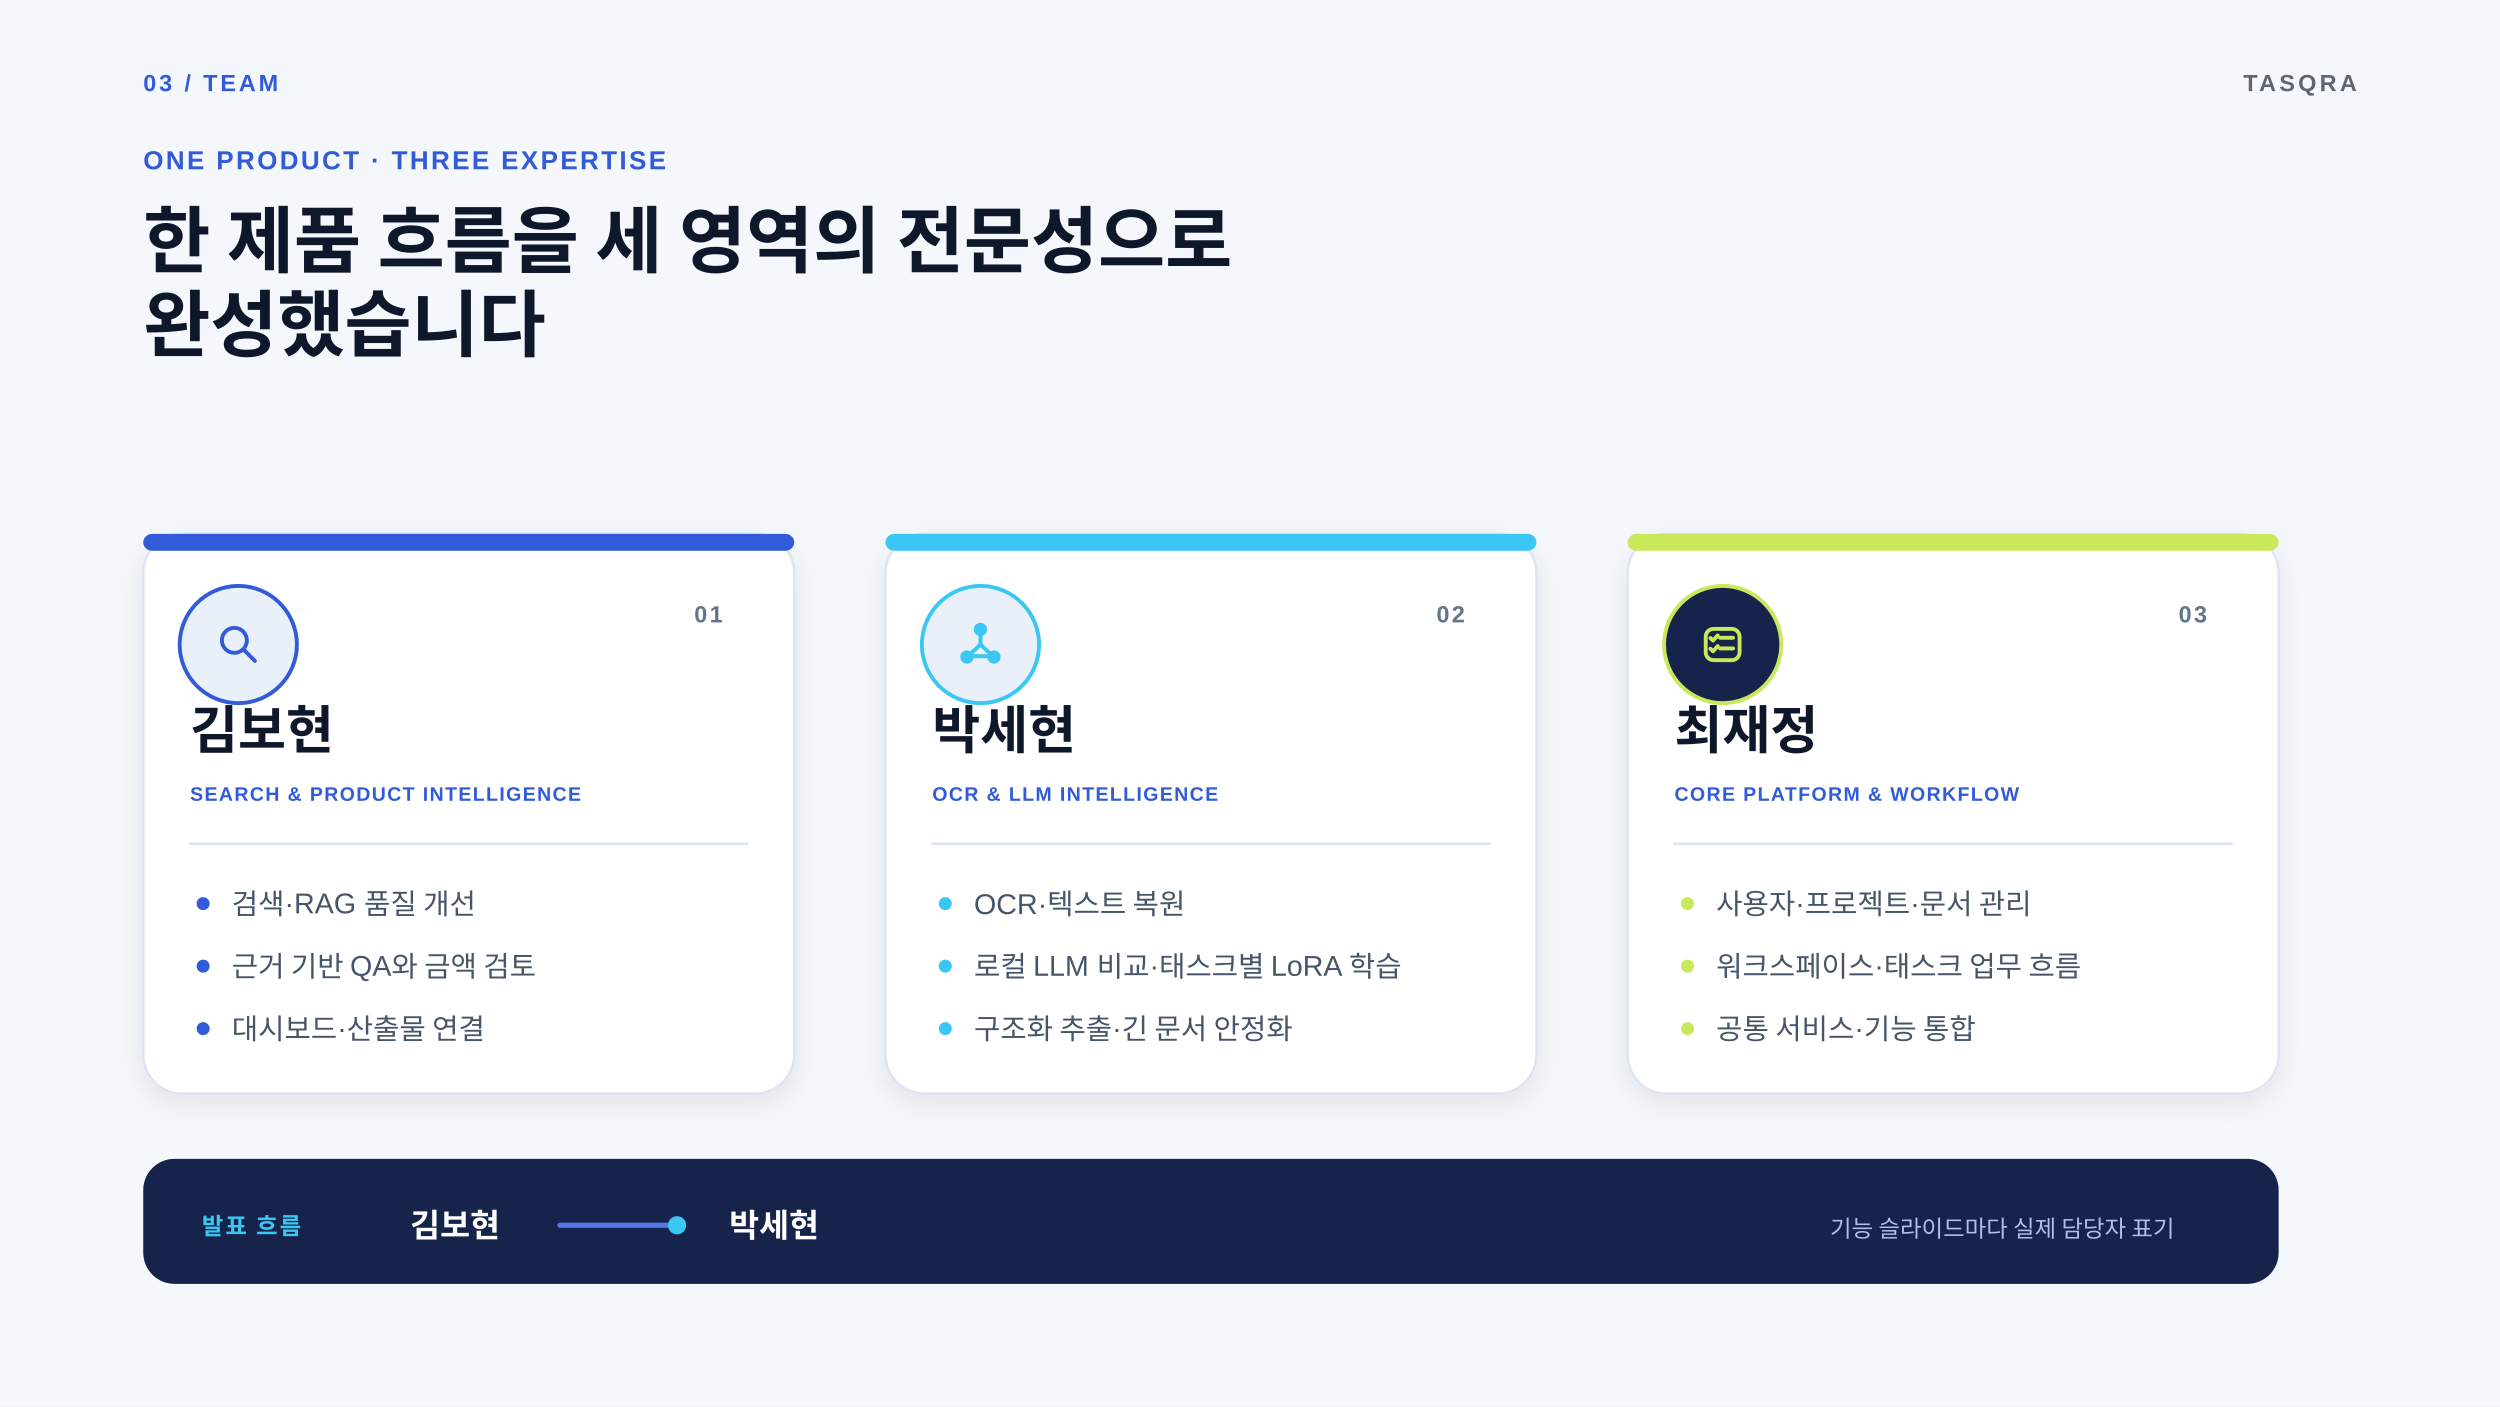
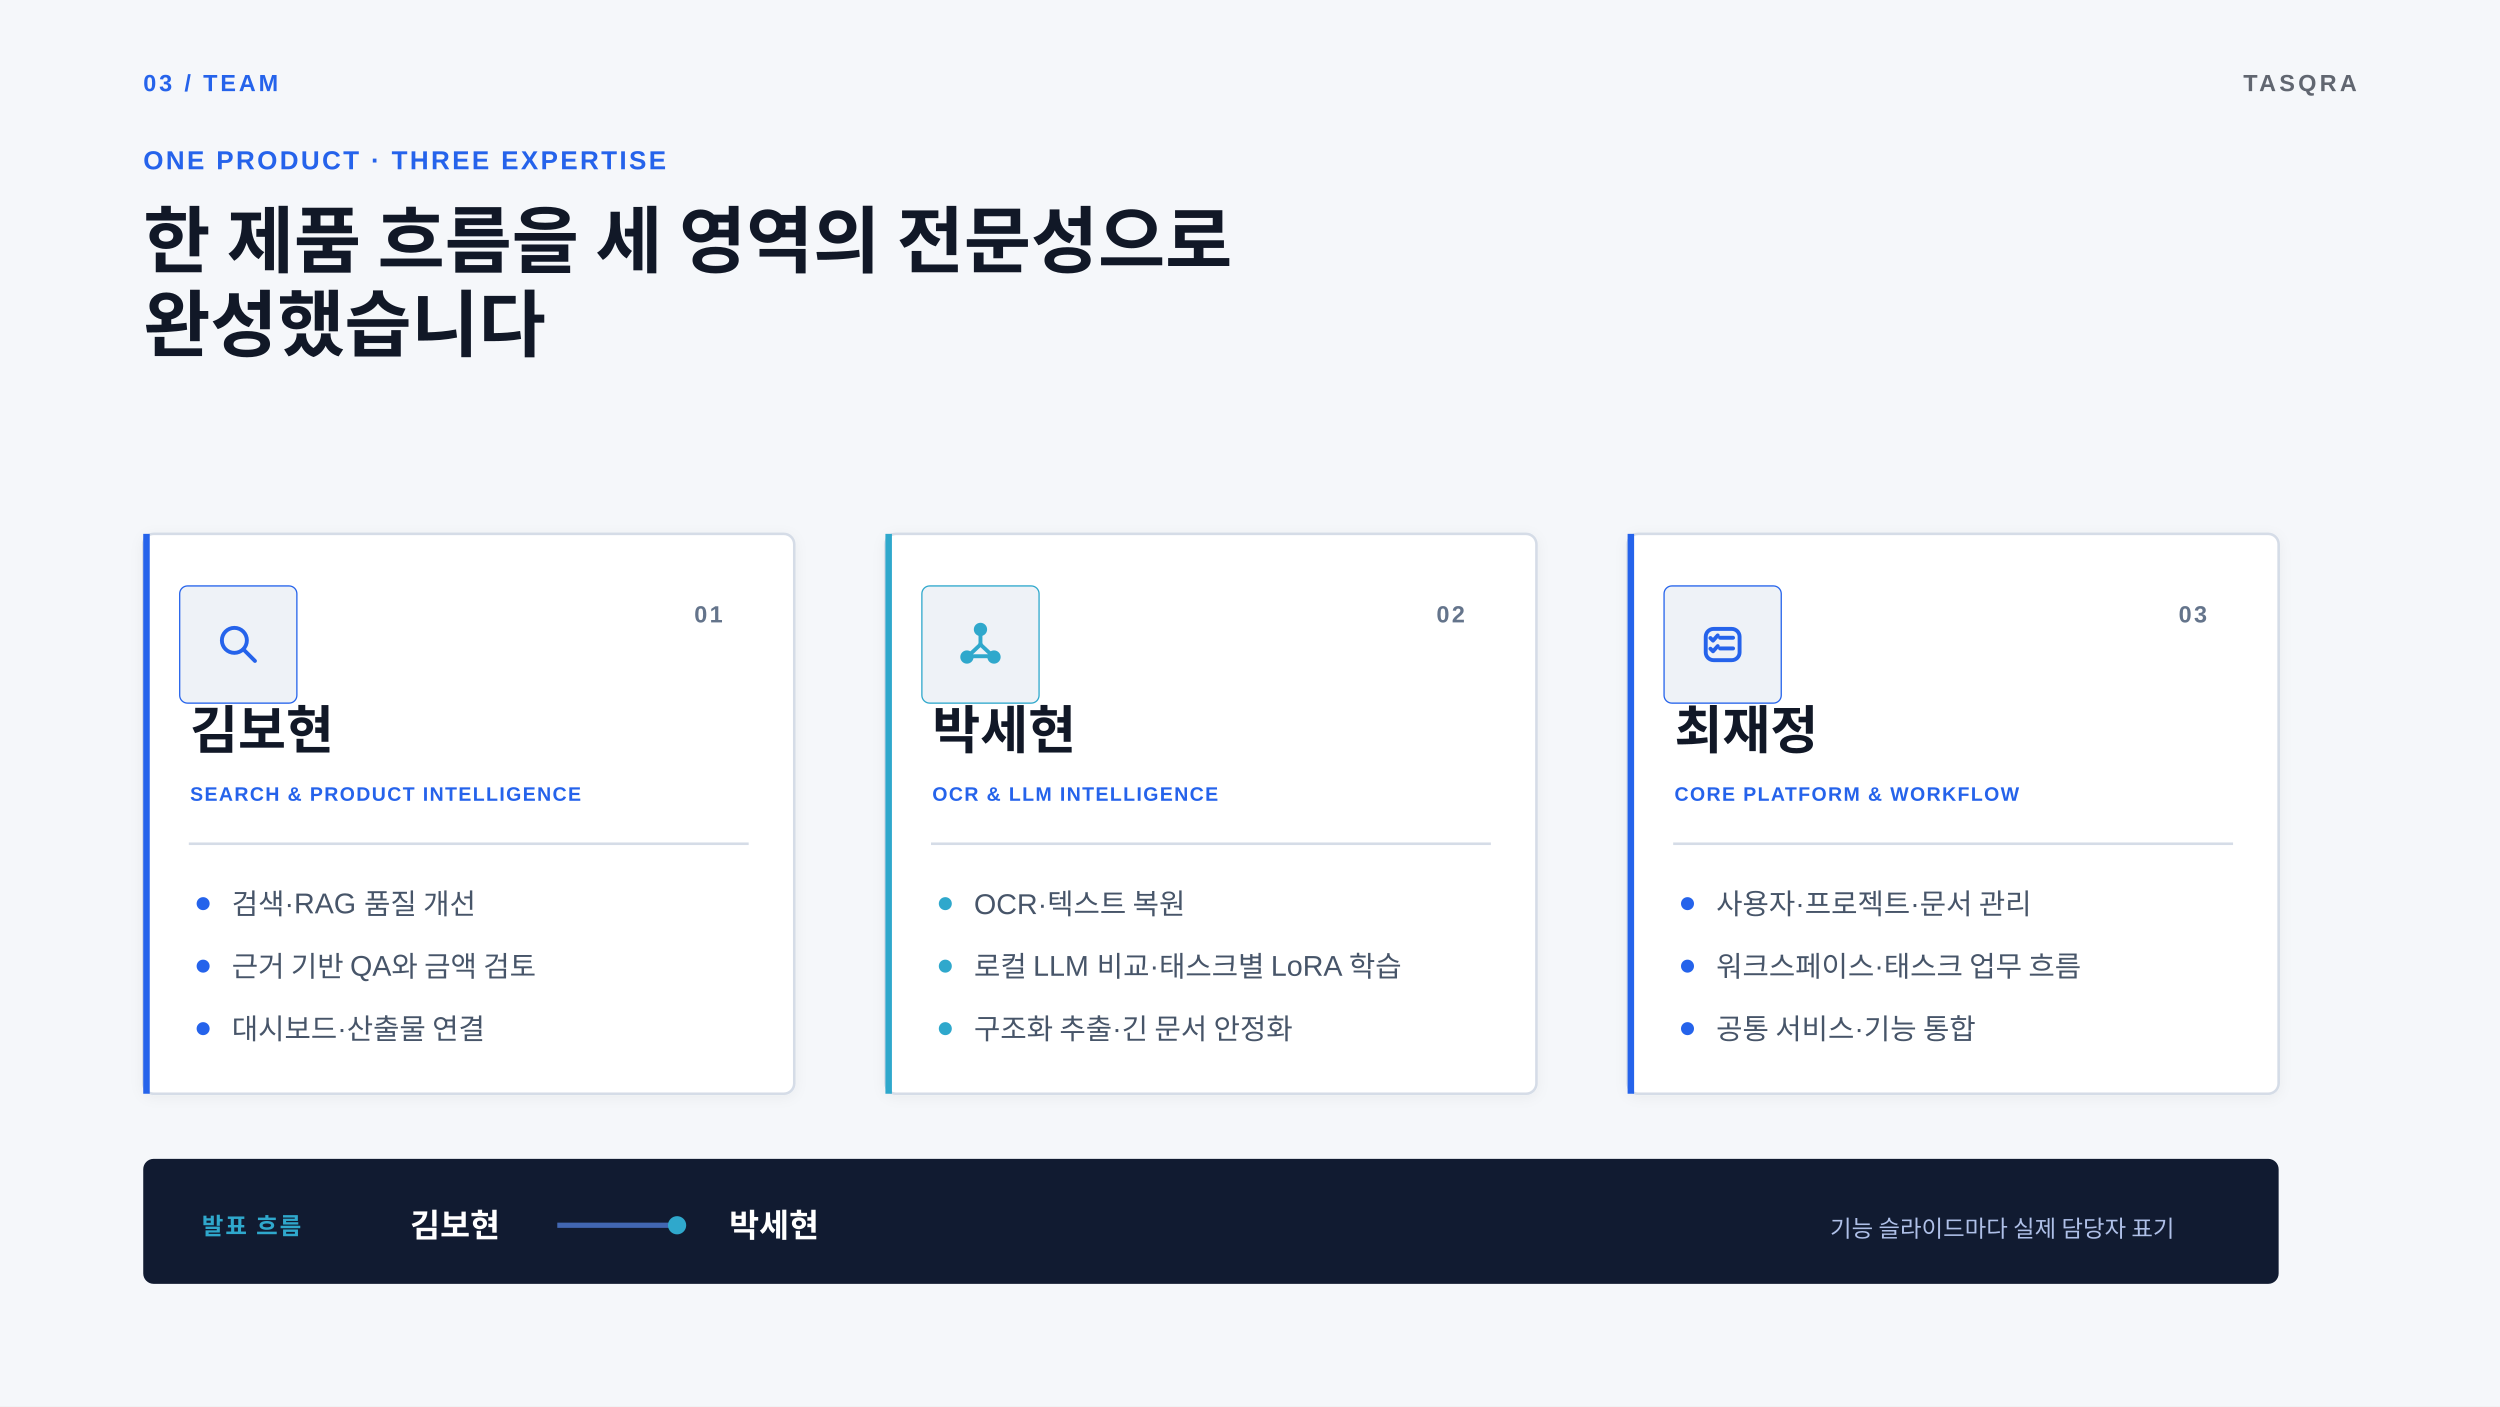
<svg xmlns="http://www.w3.org/2000/svg" width="1920" height="1080" viewBox="0 0 1920 1080">
  <defs>
    <style>@font-face{font-family:NotoKR;src:url("../../포트폴리오/NotoSansKR.ttf") format("truetype");} text{font-family:NotoKR,Arial,sans-serif;}</style>
    <filter id="shadow" x="-20%" y="-20%" width="140%" height="140%">
-       <feDropShadow dx="0" dy="14" stdDeviation="18" flood-color="#0E162F" flood-opacity="0.10" />
+       <feDropShadow dx="0" dy="4" stdDeviation="8" flood-color="#09111F" flood-opacity="0.06" />
    </filter>
    <filter id="softShadow" x="-20%" y="-20%" width="140%" height="140%">
-       <feDropShadow dx="0" dy="7" stdDeviation="10" flood-color="#0E162F" flood-opacity="0.08" />
+       <feDropShadow dx="0" dy="2" stdDeviation="5" flood-color="#09111F" flood-opacity="0.05" />
    </filter>
  </defs>
-   <rect x="0" y="0" width="1920" height="1080" rx="0" fill="#F4F7FC" stroke="none" stroke-width="0" opacity="1" />
-   <text x="110" y="70" font-family="NotoKR, Arial, sans-serif" font-size="18" font-weight="700" font-style="normal" fill="#315BD8" text-anchor="start" letter-spacing="2.2" opacity="1">03  /  TEAM</text>
-   <text x="1810" y="70" font-family="NotoKR, Arial, sans-serif" font-size="18" font-weight="800" font-style="normal" fill="#0F172A" text-anchor="end" letter-spacing="2.5" opacity="0.65">TASQRA</text>
-   <text x="110" y="130" font-family="NotoKR, Arial, sans-serif" font-size="20" font-weight="800" font-style="normal" fill="#315BD8" text-anchor="start" letter-spacing="1.8" opacity="1">ONE PRODUCT · THREE EXPERTISE</text>
-   <text x="110" y="205" font-family="NotoKR, Arial, sans-serif" font-size="56" font-weight="800" fill="#0F172A" text-anchor="start">
+   <rect x="0" y="0" width="1920" height="1080" rx="0" fill="#F5F7FA" stroke="none" stroke-width="0" opacity="1" />
+   <text x="110" y="70" font-family="NotoKR, Arial, sans-serif" font-size="18" font-weight="700" font-style="normal" fill="#2563EB" text-anchor="start" letter-spacing="2.2" opacity="1">03  /  TEAM</text>
+   <text x="1810" y="70" font-family="NotoKR, Arial, sans-serif" font-size="18" font-weight="800" font-style="normal" fill="#111827" text-anchor="end" letter-spacing="2.5" opacity="0.65">TASQRA</text>
+   <text x="110" y="130" font-family="NotoKR, Arial, sans-serif" font-size="20" font-weight="800" font-style="normal" fill="#2563EB" text-anchor="start" letter-spacing="1.8" opacity="1">ONE PRODUCT · THREE EXPERTISE</text>
+   <text x="110" y="205" font-family="NotoKR, Arial, sans-serif" font-size="56" font-weight="800" fill="#111827" text-anchor="start">
    <tspan x="110" dy="0">한 제품 흐름을 세 영역의 전문성으로</tspan>
    <tspan x="110" dy="64.4">완성했습니다</tspan>
  </text>
-   <rect x="110" y="410" width="500" height="430" rx="30" fill="#FFFFFF" stroke="#DCE5F1" stroke-width="2" opacity="1" filter="url(#softShadow)" />
-   <rect x="110" y="410" width="500" height="13" rx="7" fill="#315BD8" stroke="none" stroke-width="0" opacity="1" />
-   <circle cx="183" cy="495" r="45" fill="#EAF0FA" stroke="#315BD8" stroke-width="3" opacity="1" />
-   <g fill="none" stroke="#315BD8" stroke-width="3" stroke-linecap="round">
+   <rect x="110" y="410" width="500" height="430" rx="8" fill="#FFFFFF" stroke="#D5DCE7" stroke-width="2" opacity="1" filter="url(#softShadow)" />
+   <rect x="110" y="410" width="5" height="430" rx="0" fill="#2563EB" stroke="none" stroke-width="0" opacity="1" />
+   <rect x="138" y="450" width="90" height="90" rx="6" fill="#EEF2F7" stroke="#2563EB" stroke-width="1" opacity="1" />
+   <g fill="none" stroke="#2563EB" stroke-width="3" stroke-linecap="round">
    <circle cx="180.0" cy="491.8" r="9.6" />
    <line x1="187.0" y1="498.8" x2="195.8" y2="507.6" />
  </g>
  <text x="555" y="478" font-family="NotoKR, Arial, sans-serif" font-size="18" font-weight="800" font-style="normal" fill="#64748B" text-anchor="end" letter-spacing="1.8" opacity="1">01</text>
-   <text x="146" y="575" font-family="NotoKR, Arial, sans-serif" font-size="40" font-weight="800" font-style="normal" fill="#0F172A" text-anchor="start" letter-spacing="0" opacity="1">김보현</text>
-   <text x="146" y="615" font-family="NotoKR, Arial, sans-serif" font-size="15" font-weight="800" font-style="normal" fill="#315BD8" text-anchor="start" letter-spacing="1.05" opacity="1">SEARCH &amp; PRODUCT INTELLIGENCE</text>
-   <line x1="146" y1="648" x2="574" y2="648" stroke="#DCE5F1" stroke-width="2" stroke-linecap="round" opacity="1" />
-   <circle cx="156" cy="694" r="5" fill="#315BD8" stroke="none" stroke-width="0" opacity="1" />
+   <text x="146" y="575" font-family="NotoKR, Arial, sans-serif" font-size="40" font-weight="800" font-style="normal" fill="#111827" text-anchor="start" letter-spacing="0" opacity="1">김보현</text>
+   <text x="146" y="615" font-family="NotoKR, Arial, sans-serif" font-size="15" font-weight="800" font-style="normal" fill="#2563EB" text-anchor="start" letter-spacing="1.05" opacity="1">SEARCH &amp; PRODUCT INTELLIGENCE</text>
+   <line x1="146" y1="648" x2="574" y2="648" stroke="#D5DCE7" stroke-width="2" stroke-linecap="square" opacity="1" />
+   <circle cx="156" cy="694" r="5" fill="#2563EB" stroke="none" stroke-width="0" opacity="1" />
  <text x="178" y="702" font-family="NotoKR, Arial, sans-serif" font-size="22" font-weight="500" font-style="normal" fill="#475569" text-anchor="start" letter-spacing="0" opacity="1">검색·RAG 품질 개선</text>
-   <circle cx="156" cy="742" r="5" fill="#315BD8" stroke="none" stroke-width="0" opacity="1" />
+   <circle cx="156" cy="742" r="5" fill="#2563EB" stroke="none" stroke-width="0" opacity="1" />
  <text x="178" y="750" font-family="NotoKR, Arial, sans-serif" font-size="22" font-weight="500" font-style="normal" fill="#475569" text-anchor="start" letter-spacing="0" opacity="1">근거 기반 QA와 금액 검토</text>
-   <circle cx="156" cy="790" r="5" fill="#315BD8" stroke="none" stroke-width="0" opacity="1" />
+   <circle cx="156" cy="790" r="5" fill="#2563EB" stroke="none" stroke-width="0" opacity="1" />
  <text x="178" y="798" font-family="NotoKR, Arial, sans-serif" font-size="22" font-weight="500" font-style="normal" fill="#475569" text-anchor="start" letter-spacing="0" opacity="1">대시보드·산출물 연결</text>
-   <rect x="680" y="410" width="500" height="430" rx="30" fill="#FFFFFF" stroke="#DCE5F1" stroke-width="2" opacity="1" filter="url(#softShadow)" />
-   <rect x="680" y="410" width="500" height="13" rx="7" fill="#3BC7F4" stroke="none" stroke-width="0" opacity="1" />
-   <circle cx="753" cy="495" r="45" fill="#EAF0FA" stroke="#3BC7F4" stroke-width="3" opacity="1" />
-   <g fill="none" stroke="#3BC7F4" stroke-width="3" stroke-linecap="round">
+   <rect x="680" y="410" width="500" height="430" rx="8" fill="#FFFFFF" stroke="#D5DCE7" stroke-width="2" opacity="1" filter="url(#softShadow)" />
+   <rect x="680" y="410" width="5" height="430" rx="0" fill="#2FA8CC" stroke="none" stroke-width="0" opacity="1" />
+   <rect x="708" y="450" width="90" height="90" rx="6" fill="#EEF2F7" stroke="#2FA8CC" stroke-width="1" opacity="1" />
+   <g fill="none" stroke="#2FA8CC" stroke-width="3" stroke-linecap="round">
    <line x1="753" y1="484.6" x2="753" y2="495" />
    <line x1="743.4" y1="504.0" x2="762.6" y2="504.0" />
    <line x1="743.4" y1="504.0" x2="753" y2="495" />
    <line x1="762.6" y1="504.0" x2="753" y2="495" />
-     <circle cx="753" cy="483.4" r="3.6" fill="#3BC7F4" />
-     <circle cx="742.6" cy="504.6" r="3.6" fill="#3BC7F4" />
-     <circle cx="763.4" cy="504.6" r="3.6" fill="#3BC7F4" />
+     <circle cx="753" cy="483.4" r="3.6" fill="#2FA8CC" />
+     <circle cx="742.6" cy="504.6" r="3.6" fill="#2FA8CC" />
+     <circle cx="763.4" cy="504.6" r="3.6" fill="#2FA8CC" />
  </g>
  <text x="1125" y="478" font-family="NotoKR, Arial, sans-serif" font-size="18" font-weight="800" font-style="normal" fill="#64748B" text-anchor="end" letter-spacing="1.8" opacity="1">02</text>
-   <text x="716" y="575" font-family="NotoKR, Arial, sans-serif" font-size="40" font-weight="800" font-style="normal" fill="#0F172A" text-anchor="start" letter-spacing="0" opacity="1">박세현</text>
-   <text x="716" y="615" font-family="NotoKR, Arial, sans-serif" font-size="15" font-weight="800" font-style="normal" fill="#315BD8" text-anchor="start" letter-spacing="1.05" opacity="1">OCR &amp; LLM INTELLIGENCE</text>
-   <line x1="716" y1="648" x2="1144" y2="648" stroke="#DCE5F1" stroke-width="2" stroke-linecap="round" opacity="1" />
-   <circle cx="726" cy="694" r="5" fill="#3BC7F4" stroke="none" stroke-width="0" opacity="1" />
+   <text x="716" y="575" font-family="NotoKR, Arial, sans-serif" font-size="40" font-weight="800" font-style="normal" fill="#111827" text-anchor="start" letter-spacing="0" opacity="1">박세현</text>
+   <text x="716" y="615" font-family="NotoKR, Arial, sans-serif" font-size="15" font-weight="800" font-style="normal" fill="#2563EB" text-anchor="start" letter-spacing="1.05" opacity="1">OCR &amp; LLM INTELLIGENCE</text>
+   <line x1="716" y1="648" x2="1144" y2="648" stroke="#D5DCE7" stroke-width="2" stroke-linecap="square" opacity="1" />
+   <circle cx="726" cy="694" r="5" fill="#2FA8CC" stroke="none" stroke-width="0" opacity="1" />
  <text x="748" y="702" font-family="NotoKR, Arial, sans-serif" font-size="22" font-weight="500" font-style="normal" fill="#475569" text-anchor="start" letter-spacing="0" opacity="1">OCR·텍스트 복원</text>
-   <circle cx="726" cy="742" r="5" fill="#3BC7F4" stroke="none" stroke-width="0" opacity="1" />
+   <circle cx="726" cy="742" r="5" fill="#2FA8CC" stroke="none" stroke-width="0" opacity="1" />
  <text x="748" y="750" font-family="NotoKR, Arial, sans-serif" font-size="22" font-weight="500" font-style="normal" fill="#475569" text-anchor="start" letter-spacing="0" opacity="1">로컬 LLM 비교·태스크별 LoRA 학습</text>
-   <circle cx="726" cy="790" r="5" fill="#3BC7F4" stroke="none" stroke-width="0" opacity="1" />
+   <circle cx="726" cy="790" r="5" fill="#2FA8CC" stroke="none" stroke-width="0" opacity="1" />
  <text x="748" y="798" font-family="NotoKR, Arial, sans-serif" font-size="22" font-weight="500" font-style="normal" fill="#475569" text-anchor="start" letter-spacing="0" opacity="1">구조화 추출·긴 문서 안정화</text>
-   <rect x="1250" y="410" width="500" height="430" rx="30" fill="#FFFFFF" stroke="#DCE5F1" stroke-width="2" opacity="1" filter="url(#softShadow)" />
-   <rect x="1250" y="410" width="500" height="13" rx="7" fill="#C9E85B" stroke="none" stroke-width="0" opacity="1" />
-   <circle cx="1323" cy="495" r="45" fill="#16234A" stroke="#C9E85B" stroke-width="3" opacity="1" />
-   <g fill="none" stroke="#C9E85B" stroke-width="3" stroke-linecap="round" stroke-linejoin="round">
+   <rect x="1250" y="410" width="500" height="430" rx="8" fill="#FFFFFF" stroke="#D5DCE7" stroke-width="2" opacity="1" filter="url(#softShadow)" />
+   <rect x="1250" y="410" width="5" height="430" rx="0" fill="#2563EB" stroke="none" stroke-width="0" opacity="1" />
+   <rect x="1278" y="450" width="90" height="90" rx="6" fill="#EEF2F7" stroke="#2563EB" stroke-width="1" opacity="1" />
+   <g fill="none" stroke="#2563EB" stroke-width="3" stroke-linecap="round" stroke-linejoin="round">
    <rect x="1310.0" y="483.0" width="26.0" height="24.0" rx="6" />
    <path d="M 1313.6 490.0 l 2.0 2.0 l 3.6 -4.0" />
    <line x1="1321.0" y1="489.8" x2="1331.0" y2="489.8" />
    <path d="M 1313.6 498.2 l 2.0 2.0 l 3.6 -4.0" />
    <line x1="1321.0" y1="498.0" x2="1331.0" y2="498.0" />
  </g>
  <text x="1695" y="478" font-family="NotoKR, Arial, sans-serif" font-size="18" font-weight="800" font-style="normal" fill="#64748B" text-anchor="end" letter-spacing="1.8" opacity="1">03</text>
-   <text x="1286" y="575" font-family="NotoKR, Arial, sans-serif" font-size="40" font-weight="800" font-style="normal" fill="#0F172A" text-anchor="start" letter-spacing="0" opacity="1">최재정</text>
-   <text x="1286" y="615" font-family="NotoKR, Arial, sans-serif" font-size="15" font-weight="800" font-style="normal" fill="#315BD8" text-anchor="start" letter-spacing="1.05" opacity="1">CORE PLATFORM &amp; WORKFLOW</text>
-   <line x1="1286" y1="648" x2="1714" y2="648" stroke="#DCE5F1" stroke-width="2" stroke-linecap="round" opacity="1" />
-   <circle cx="1296" cy="694" r="5" fill="#C9E85B" stroke="none" stroke-width="0" opacity="1" />
+   <text x="1286" y="575" font-family="NotoKR, Arial, sans-serif" font-size="40" font-weight="800" font-style="normal" fill="#111827" text-anchor="start" letter-spacing="0" opacity="1">최재정</text>
+   <text x="1286" y="615" font-family="NotoKR, Arial, sans-serif" font-size="15" font-weight="800" font-style="normal" fill="#2563EB" text-anchor="start" letter-spacing="1.05" opacity="1">CORE PLATFORM &amp; WORKFLOW</text>
+   <line x1="1286" y1="648" x2="1714" y2="648" stroke="#D5DCE7" stroke-width="2" stroke-linecap="square" opacity="1" />
+   <circle cx="1296" cy="694" r="5" fill="#2563EB" stroke="none" stroke-width="0" opacity="1" />
  <text x="1318" y="702" font-family="NotoKR, Arial, sans-serif" font-size="22" font-weight="500" font-style="normal" fill="#475569" text-anchor="start" letter-spacing="0" opacity="1">사용자·프로젝트·문서 관리</text>
-   <circle cx="1296" cy="742" r="5" fill="#C9E85B" stroke="none" stroke-width="0" opacity="1" />
+   <circle cx="1296" cy="742" r="5" fill="#2563EB" stroke="none" stroke-width="0" opacity="1" />
  <text x="1318" y="750" font-family="NotoKR, Arial, sans-serif" font-size="22" font-weight="500" font-style="normal" fill="#475569" text-anchor="start" letter-spacing="0" opacity="1">워크스페이스·태스크 업무 흐름</text>
-   <circle cx="1296" cy="790" r="5" fill="#C9E85B" stroke="none" stroke-width="0" opacity="1" />
+   <circle cx="1296" cy="790" r="5" fill="#2563EB" stroke="none" stroke-width="0" opacity="1" />
  <text x="1318" y="798" font-family="NotoKR, Arial, sans-serif" font-size="22" font-weight="500" font-style="normal" fill="#475569" text-anchor="start" letter-spacing="0" opacity="1">공통 서비스·기능 통합</text>
-   <rect x="110" y="890" width="1640" height="96" rx="24" fill="#16234A" stroke="none" stroke-width="0" opacity="1" />
-   <text x="155" y="948" font-family="NotoKR, Arial, sans-serif" font-size="18" font-weight="800" font-style="normal" fill="#3BC7F4" text-anchor="start" letter-spacing="1.5" opacity="1">발표 흐름</text>
+   <rect x="110" y="890" width="1640" height="96" rx="8" fill="#111B31" stroke="none" stroke-width="0" opacity="1" />
+   <text x="155" y="948" font-family="NotoKR, Arial, sans-serif" font-size="18" font-weight="800" font-style="normal" fill="#2FA8CC" text-anchor="start" letter-spacing="1.5" opacity="1">발표 흐름</text>
  <text x="315" y="950" font-family="NotoKR, Arial, sans-serif" font-size="25" font-weight="800" font-style="normal" fill="#FFFFFF" text-anchor="start" letter-spacing="0" opacity="1">김보현</text>
-   <line x1="430" y1="941" x2="520" y2="941" stroke="#5576E8" stroke-width="4" stroke-linecap="round" opacity="1" />
-   <circle cx="520" cy="941" r="7" fill="#3BC7F4" stroke="none" stroke-width="0" opacity="1" />
+   <line x1="430" y1="941" x2="520" y2="941" stroke="#4267B2" stroke-width="4" stroke-linecap="square" opacity="1" />
+   <circle cx="520" cy="941" r="7" fill="#2FA8CC" stroke="none" stroke-width="0" opacity="1" />
  <text x="560" y="950" font-family="NotoKR, Arial, sans-serif" font-size="25" font-weight="800" font-style="normal" fill="#FFFFFF" text-anchor="start" letter-spacing="0" opacity="1">박세현</text>
  <text x="1670" y="950" font-family="NotoKR, Arial, sans-serif" font-size="18" font-weight="500" font-style="normal" fill="#AFC0E8" text-anchor="end" letter-spacing="0" opacity="1">기능 슬라이드마다 실제 담당자 표기</text>
</svg>
